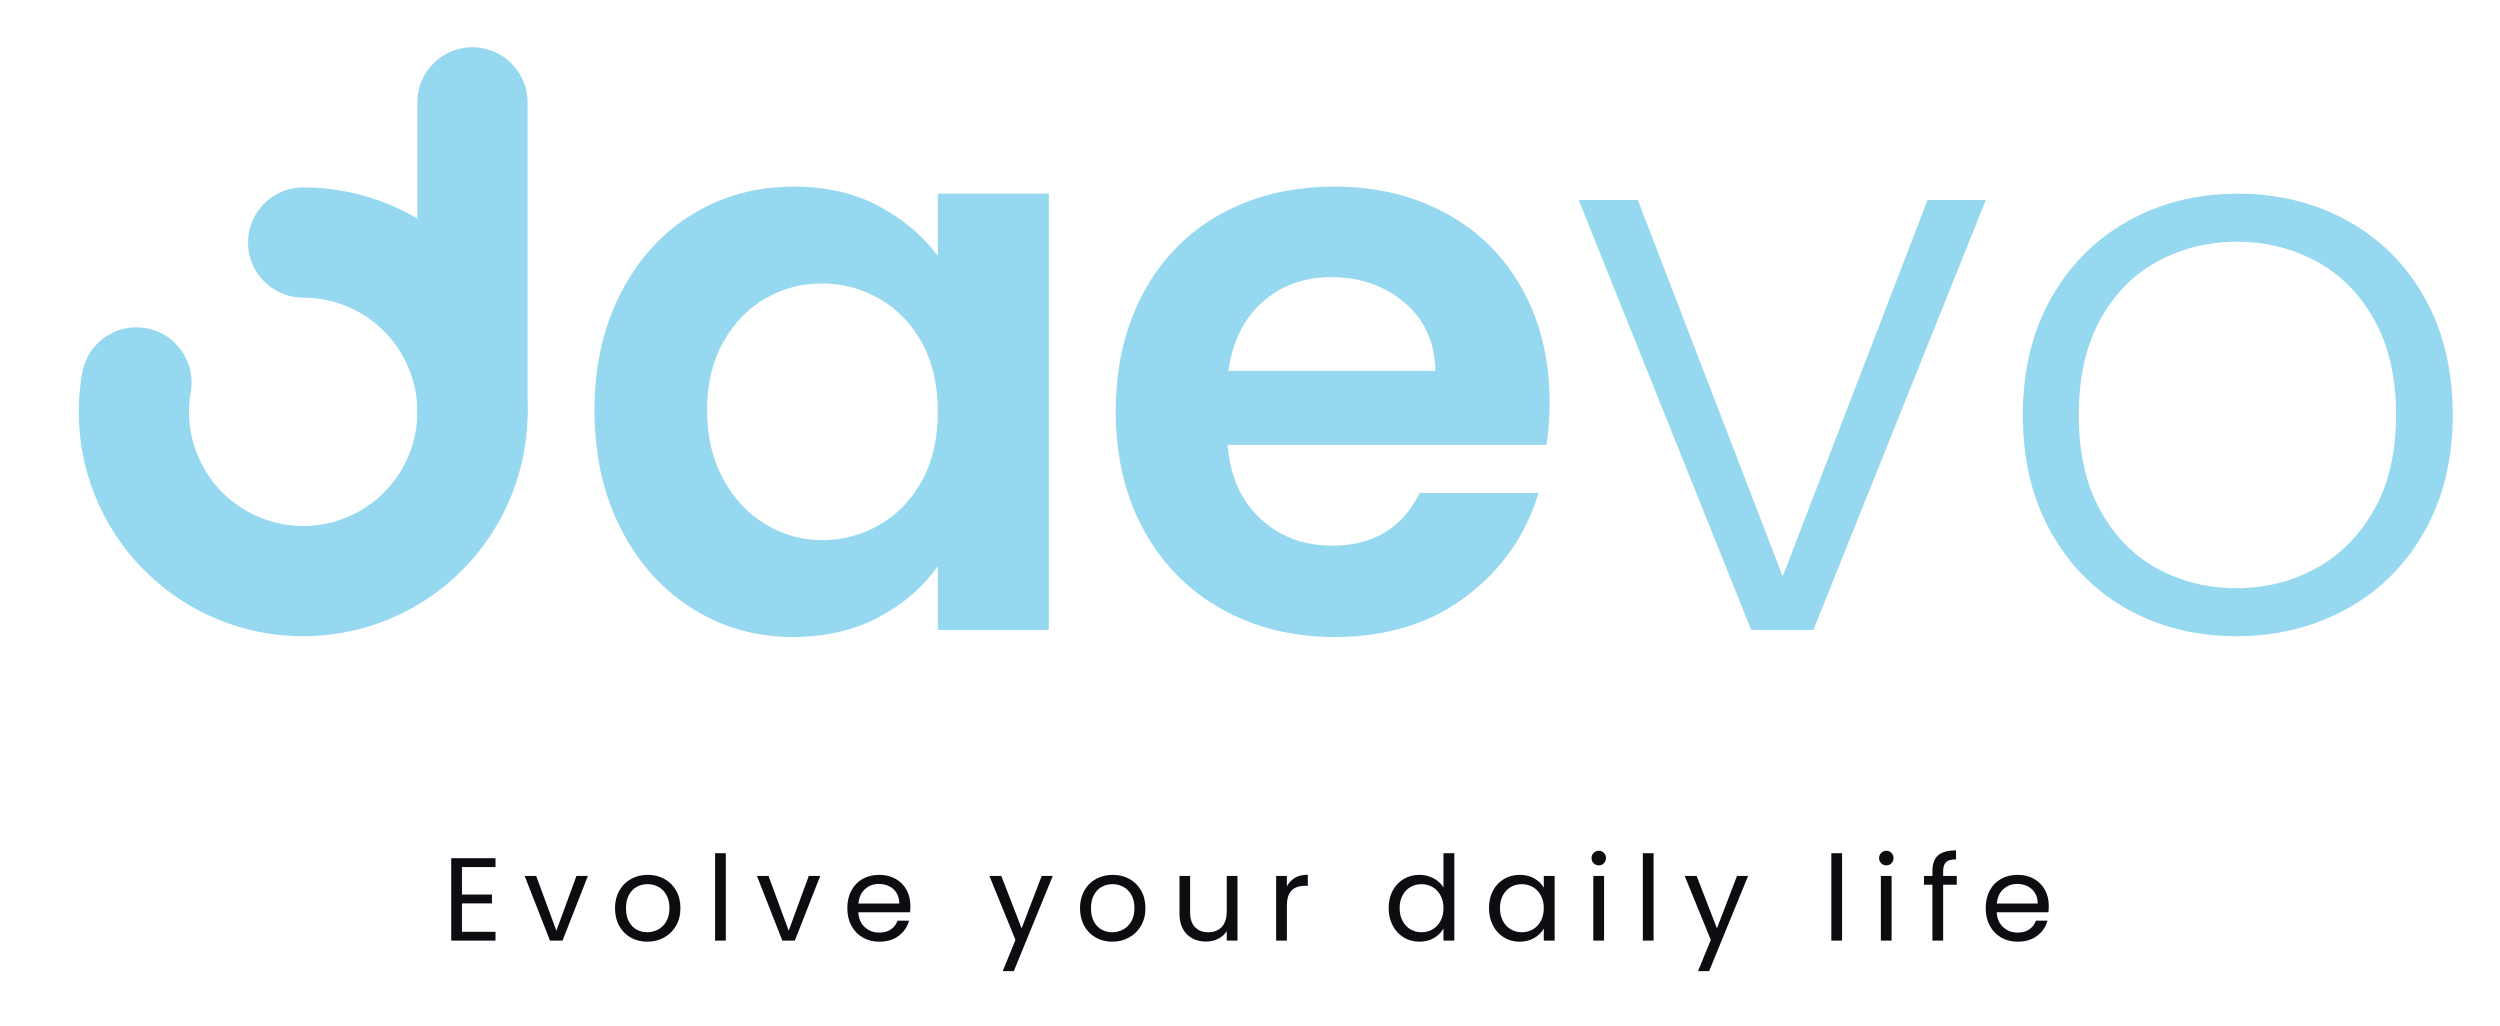
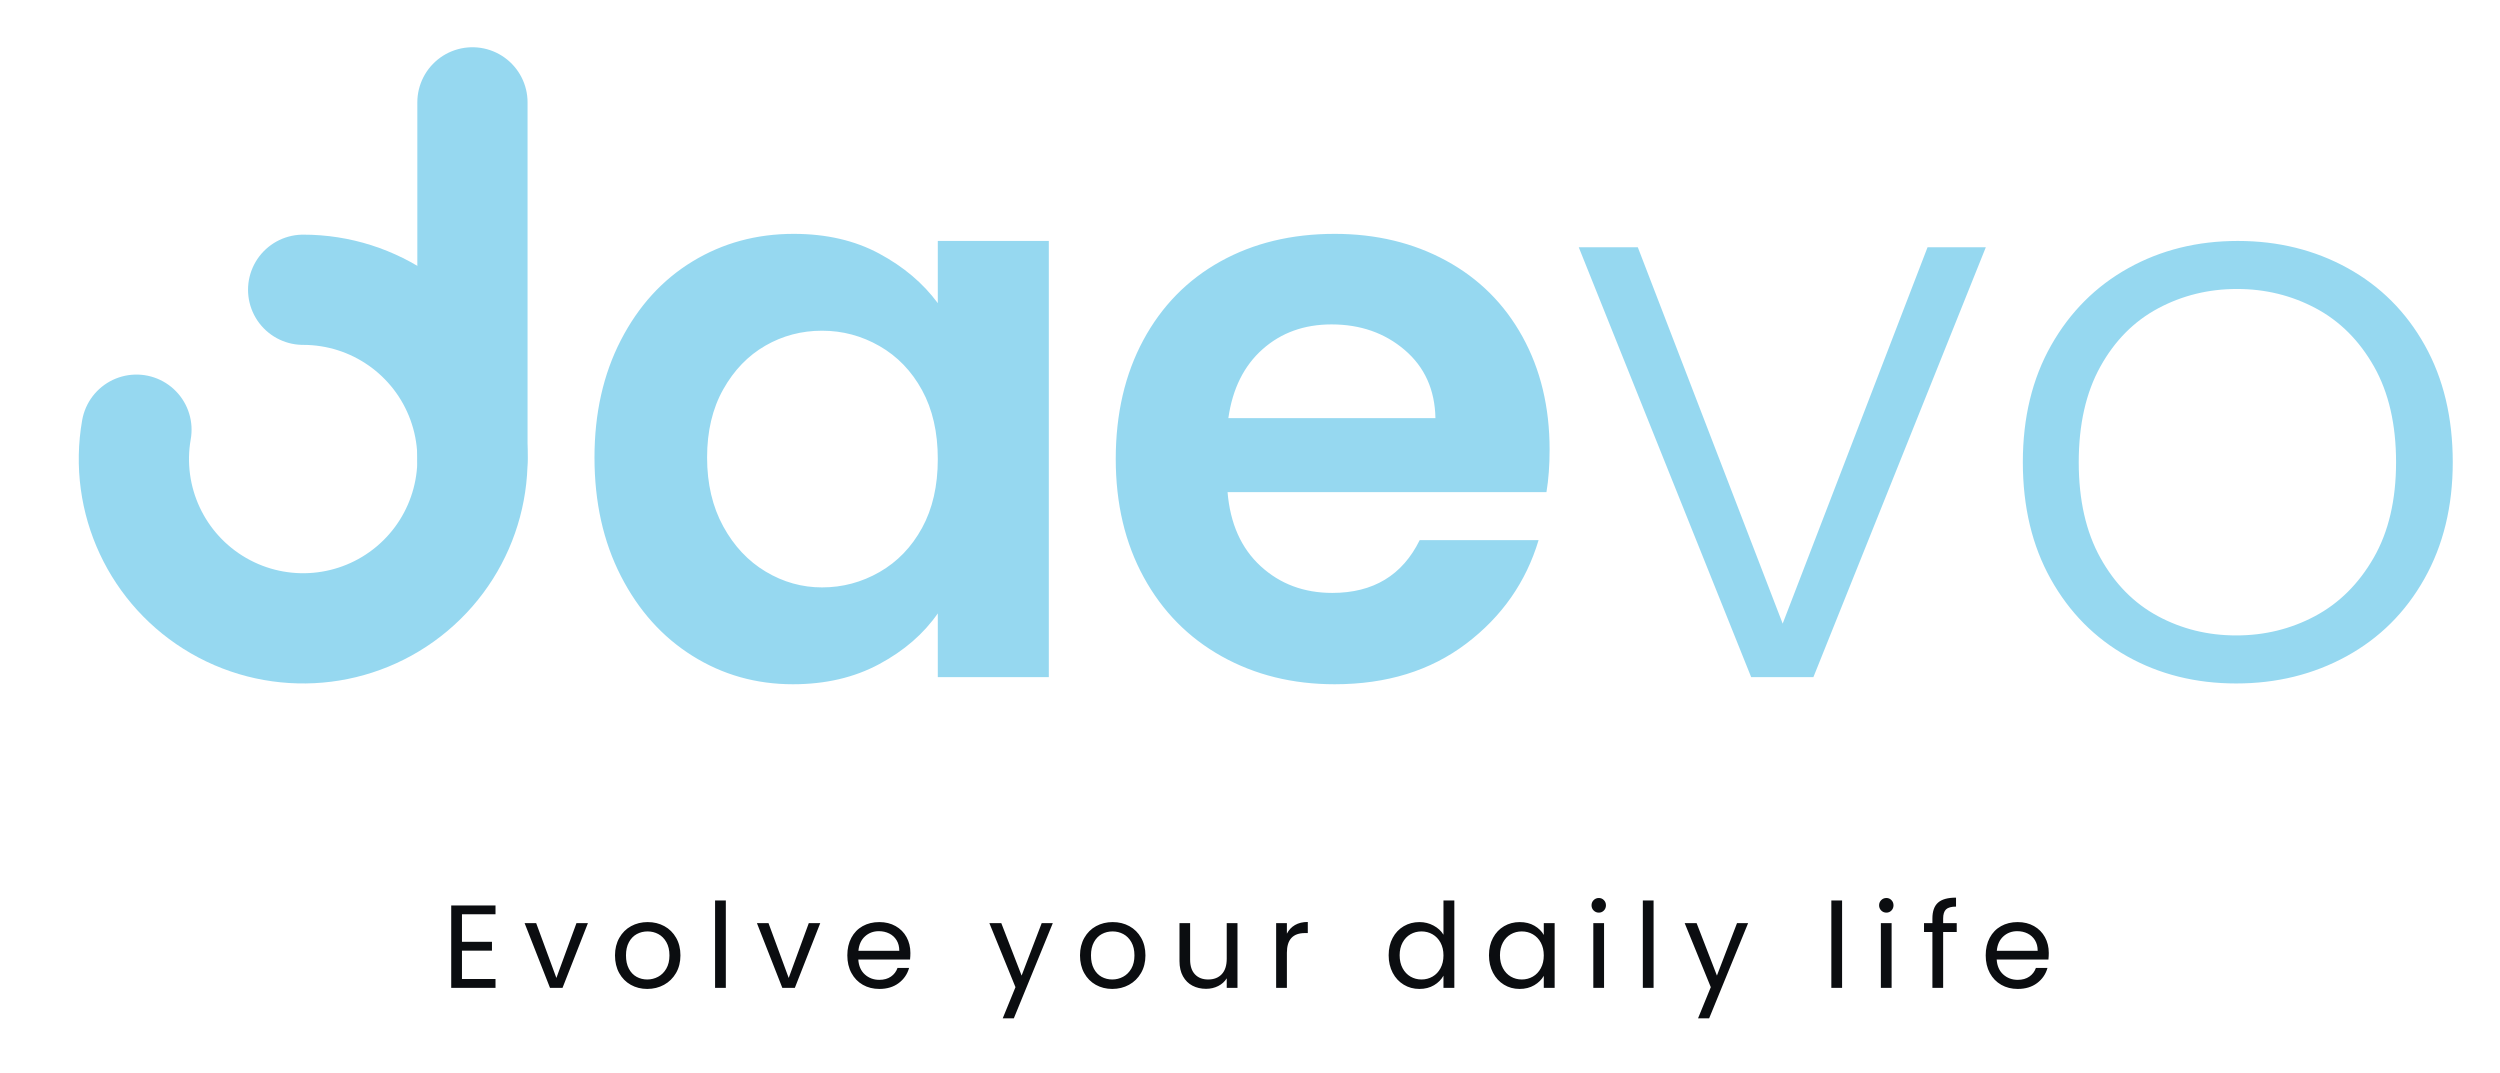
- <svg xmlns="http://www.w3.org/2000/svg" viewBox="-6.0 -80.0 317.5 130.2" width="320" role="img" aria-label="daevo, Evolve your daily life">
+ <svg xmlns="http://www.w3.org/2000/svg" viewBox="-6.0 -86.0 317.5 136.2" width="320" role="img" aria-label="daevo, Evolve your daily life">
  <g>
    <path d="M 32.50 -49.20 A 21.50 21.50 0 1 1 11.33 -31.43" fill="none" stroke="#96D8F0" stroke-width="14.00" stroke-linecap="round" />
-     <path d="M 54.00 -67.00 L 54.00 -27.70" fill="none" stroke="#96D8F0" stroke-width="14.00" stroke-linecap="round" />
+     <path d="M 54.00 -73.00 L 54.00 -27.70" fill="none" stroke="#96D8F0" stroke-width="14.00" stroke-linecap="round" />
  </g>
  <g transform="translate(66.20 0)">
    <path fill="#96D8F0" d="M28.6 -56.3Q34.8 -56.3 39.45 -53.8Q44.1 -51.3 46.9 -47.5V-55.4H61.0V0.0H46.9V-8.1Q44.2 -4.2 39.45 -1.65Q34.7 0.9 28.5 0.9Q21.5 0.9 15.75 -2.7Q10.0 -6.3 6.65 -12.85Q3.3 -19.4 3.3 -27.9Q3.3 -36.3 6.65 -42.8Q10.0 -49.3 15.75 -52.8Q21.5 -56.3 28.6 -56.3ZM32.2 -44.0Q28.3 -44.0 25.0 -42.1Q21.7 -40.2 19.65 -36.55Q17.6 -32.9 17.6 -27.9Q17.6 -22.9 19.65 -19.15Q21.7 -15.4 25.05 -13.4Q28.4 -11.4 32.2 -11.4Q36.1 -11.4 39.5 -13.35Q42.9 -15.3 44.9 -18.95Q46.9 -22.6 46.9 -27.7Q46.9 -32.8 44.9 -36.45Q42.9 -40.1 39.5 -42.05Q36.1 -44.0 32.2 -44.0Z M124.2 -23.5H83.7Q84.2 -17.5 87.9 -14.1Q91.6 -10.7 97.0 -10.7Q104.8 -10.7 108.1 -17.4H123.2Q120.8 -9.4 114.0 -4.25Q107.2 0.9 97.3 0.9Q89.3 0.9 82.95 -2.65Q76.6 -6.2 73.05 -12.7Q69.5 -19.2 69.5 -27.7Q69.5 -36.3 73.0 -42.8Q76.5 -49.3 82.8 -52.8Q89.1 -56.3 97.3 -56.3Q105.2 -56.3 111.45 -52.9Q117.7 -49.5 121.15 -43.25Q124.6 -37.0 124.6 -28.9Q124.6 -25.9 124.2 -23.5ZM110.1 -32.9Q110.0 -38.3 106.2 -41.55Q102.4 -44.8 96.9 -44.8Q91.7 -44.8 88.15 -41.65Q84.6 -38.5 83.8 -32.9Z M154.2 -6.8 172.6 -54.6H180.0L158.1 0.0H150.2L128.3 -54.6H135.8Z M184.7 -27.3Q184.7 -35.8 188.3 -42.15Q191.9 -48.5 198.1 -51.95Q204.3 -55.4 212.0 -55.4Q219.7 -55.4 225.95 -51.95Q232.2 -48.5 235.75 -42.15Q239.3 -35.8 239.3 -27.3Q239.3 -18.9 235.7 -12.5Q232.1 -6.1 225.8 -2.65Q219.5 0.8 211.8 0.8Q204.1 0.8 197.95 -2.65Q191.8 -6.1 188.25 -12.45Q184.7 -18.8 184.7 -27.3ZM232.1 -27.3Q232.1 -34.5 229.3 -39.45Q226.5 -44.4 221.9 -46.85Q217.3 -49.3 211.9 -49.3Q206.5 -49.3 201.9 -46.85Q197.3 -44.4 194.55 -39.45Q191.8 -34.5 191.8 -27.3Q191.8 -20.1 194.55 -15.15Q197.3 -10.2 201.85 -7.75Q206.4 -5.3 211.8 -5.3Q217.2 -5.3 221.8 -7.75Q226.4 -10.2 229.25 -15.15Q232.1 -20.1 232.1 -27.3Z" />
  </g>
  <g transform="translate(50.15 39.46)">
    <path fill="#0B0D10" d="M2.52 -9.345V-5.85H6.33V-4.725H2.52V-1.125H6.78V0.0H1.155V-10.47H6.78V-9.345Z M14.51 -1.26 17.06 -8.22H18.515L15.29 0.0H13.7L10.475 -8.22H11.945Z M21.955 -4.125Q21.955 -5.385 22.502 -6.352Q23.05 -7.32 23.995 -7.838Q24.94 -8.355 26.11 -8.355Q27.28 -8.355 28.225 -7.838Q29.17 -7.32 29.718 -6.36Q30.265 -5.4 30.265 -4.125Q30.265 -2.85 29.703 -1.883Q29.14 -0.915 28.18 -0.39Q27.22 0.135 26.05 0.135Q24.895 0.135 23.957 -0.39Q23.02 -0.915 22.487 -1.883Q21.955 -2.85 21.955 -4.125ZM28.87 -4.125Q28.87 -5.115 28.48 -5.805Q28.09 -6.495 27.46 -6.832Q26.83 -7.17 26.095 -7.17Q25.345 -7.17 24.722 -6.832Q24.1 -6.495 23.725 -5.805Q23.35 -5.115 23.35 -4.125Q23.35 -3.12 23.717 -2.43Q24.085 -1.74 24.7 -1.402Q25.315 -1.065 26.05 -1.065Q26.785 -1.065 27.43 -1.41Q28.075 -1.755 28.472 -2.445Q28.87 -3.135 28.87 -4.125Z M36.03 -11.1V0.0H34.665V-11.1Z M44.015 -1.26 46.565 -8.22H48.02L44.795 0.0H43.205L39.98 -8.22H41.45Z M59.425 -3.6H52.855Q52.93 -2.385 53.688 -1.702Q54.445 -1.02 55.525 -1.02Q56.41 -1.02 57.002 -1.433Q57.595 -1.845 57.835 -2.535H59.305Q58.975 -1.35 57.985 -0.607Q56.995 0.135 55.525 0.135Q54.355 0.135 53.432 -0.39Q52.51 -0.915 51.985 -1.883Q51.46 -2.85 51.46 -4.125Q51.46 -5.4 51.97 -6.36Q52.48 -7.32 53.402 -7.838Q54.325 -8.355 55.525 -8.355Q56.695 -8.355 57.595 -7.845Q58.495 -7.335 58.983 -6.442Q59.47 -5.55 59.47 -4.425Q59.47 -4.035 59.425 -3.6ZM55.465 -7.2Q54.43 -7.2 53.703 -6.54Q52.975 -5.88 52.87 -4.71H58.06Q58.06 -5.49 57.715 -6.053Q57.37 -6.615 56.777 -6.907Q56.185 -7.2 55.465 -7.2Z M77.555 -8.22 72.605 3.87H71.195L72.815 -0.09L69.5 -8.22H71.015L73.595 -1.56L76.145 -8.22Z M81.01 -4.125Q81.01 -5.385 81.557 -6.352Q82.105 -7.32 83.05 -7.838Q83.995 -8.355 85.165 -8.355Q86.335 -8.355 87.28 -7.838Q88.225 -7.32 88.772 -6.36Q89.32 -5.4 89.32 -4.125Q89.32 -2.85 88.757 -1.883Q88.195 -0.915 87.235 -0.39Q86.275 0.135 85.105 0.135Q83.95 0.135 83.012 -0.39Q82.075 -0.915 81.542 -1.883Q81.01 -2.85 81.01 -4.125ZM87.925 -4.125Q87.925 -5.115 87.535 -5.805Q87.145 -6.495 86.515 -6.832Q85.885 -7.17 85.15 -7.17Q84.4 -7.17 83.778 -6.832Q83.155 -6.495 82.78 -5.805Q82.405 -5.115 82.405 -4.125Q82.405 -3.12 82.773 -2.43Q83.14 -1.74 83.755 -1.402Q84.37 -1.065 85.105 -1.065Q85.84 -1.065 86.485 -1.41Q87.13 -1.755 87.528 -2.445Q87.925 -3.135 87.925 -4.125Z M101.01 -8.22V0.0H99.645V-1.215Q99.255 -0.585 98.558 -0.232Q97.86 0.12 97.02 0.12Q96.06 0.12 95.295 -0.277Q94.53 -0.675 94.088 -1.47Q93.645 -2.265 93.645 -3.405V-8.22H94.995V-3.585Q94.995 -2.37 95.61 -1.718Q96.225 -1.065 97.29 -1.065Q98.385 -1.065 99.015 -1.74Q99.645 -2.415 99.645 -3.705V-8.22Z M109.94 -8.37V-6.96H109.58Q107.285 -6.96 107.285 -4.47V0.0H105.92V-8.22H107.285V-6.885Q107.645 -7.59 108.312 -7.98Q108.98 -8.37 109.94 -8.37Z M124.125 -8.355Q125.085 -8.355 125.91 -7.912Q126.735 -7.47 127.17 -6.75V-11.1H128.55V0.0H127.17V-1.545Q126.765 -0.81 125.97 -0.337Q125.175 0.135 124.11 0.135Q123.015 0.135 122.123 -0.405Q121.23 -0.945 120.72 -1.92Q120.21 -2.895 120.21 -4.14Q120.21 -5.4 120.72 -6.352Q121.23 -7.305 122.123 -7.83Q123.015 -8.355 124.125 -8.355ZM124.38 -7.17Q123.615 -7.17 122.985 -6.81Q122.355 -6.45 121.98 -5.76Q121.605 -5.07 121.605 -4.14Q121.605 -3.195 121.98 -2.497Q122.355 -1.8 122.985 -1.432Q123.615 -1.065 124.38 -1.065Q125.145 -1.065 125.783 -1.432Q126.42 -1.8 126.795 -2.497Q127.17 -3.195 127.17 -4.125Q127.17 -5.055 126.795 -5.745Q126.42 -6.435 125.783 -6.803Q125.145 -7.17 124.38 -7.17Z M136.85 -8.355Q137.93 -8.355 138.725 -7.89Q139.52 -7.425 139.91 -6.72V-8.22H141.29V0.0H139.91V-1.53Q139.505 -0.81 138.702 -0.337Q137.9 0.135 136.835 0.135Q135.74 0.135 134.855 -0.405Q133.97 -0.945 133.46 -1.92Q132.95 -2.895 132.95 -4.14Q132.95 -5.4 133.46 -6.352Q133.97 -7.305 134.863 -7.83Q135.755 -8.355 136.85 -8.355ZM137.12 -7.17Q136.355 -7.17 135.725 -6.81Q135.095 -6.45 134.72 -5.76Q134.345 -5.07 134.345 -4.14Q134.345 -3.195 134.72 -2.497Q135.095 -1.8 135.725 -1.432Q136.355 -1.065 137.12 -1.065Q137.885 -1.065 138.523 -1.432Q139.16 -1.8 139.535 -2.497Q139.91 -3.195 139.91 -4.125Q139.91 -5.055 139.535 -5.745Q139.16 -6.435 138.523 -6.803Q137.885 -7.17 137.12 -7.17Z M145.975 -10.485Q145.975 -10.875 146.245 -11.145Q146.515 -11.415 146.905 -11.415Q147.28 -11.415 147.543 -11.145Q147.805 -10.875 147.805 -10.485Q147.805 -10.095 147.543 -9.825Q147.28 -9.555 146.905 -9.555Q146.515 -9.555 146.245 -9.825Q145.975 -10.095 145.975 -10.485ZM147.565 -8.22V0.0H146.2V-8.22Z M153.855 -11.1V0.0H152.49V-11.1Z M165.86 -8.22 160.91 3.87H159.5L161.12 -0.09L157.805 -8.22H159.32L161.9 -1.56L164.45 -8.22Z M177.795 -11.1V0.0H176.43V-11.1Z M182.495 -10.485Q182.495 -10.875 182.765 -11.145Q183.035 -11.415 183.425 -11.415Q183.8 -11.415 184.062 -11.145Q184.325 -10.875 184.325 -10.485Q184.325 -10.095 184.062 -9.825Q183.8 -9.555 183.425 -9.555Q183.035 -9.555 182.765 -9.825Q182.495 -10.095 182.495 -10.485ZM184.085 -8.22V0.0H182.72V-8.22Z M192.355 -7.095H190.63V0.0H189.265V-7.095H188.2V-8.22H189.265V-8.805Q189.265 -10.185 189.977 -10.822Q190.69 -11.46 192.265 -11.46V-10.32Q191.365 -10.32 190.997 -9.968Q190.63 -9.615 190.63 -8.805V-8.22H192.355Z M204 -3.6H197.43Q197.505 -2.385 198.262 -1.702Q199.02 -1.02 200.1 -1.02Q200.985 -1.02 201.577 -1.433Q202.17 -1.845 202.41 -2.535H203.88Q203.55 -1.35 202.56 -0.607Q201.57 0.135 200.1 0.135Q198.93 0.135 198.007 -0.39Q197.085 -0.915 196.56 -1.883Q196.035 -2.85 196.035 -4.125Q196.035 -5.4 196.545 -6.36Q197.055 -7.32 197.977 -7.838Q198.9 -8.355 200.1 -8.355Q201.27 -8.355 202.17 -7.845Q203.07 -7.335 203.557 -6.442Q204.045 -5.55 204.045 -4.425Q204.045 -4.035 204 -3.6ZM200.04 -7.2Q199.005 -7.2 198.277 -6.54Q197.55 -5.88 197.445 -4.71H202.635Q202.635 -5.49 202.29 -6.053Q201.945 -6.615 201.352 -6.907Q200.76 -7.2 200.04 -7.2Z" />
  </g>
</svg>
